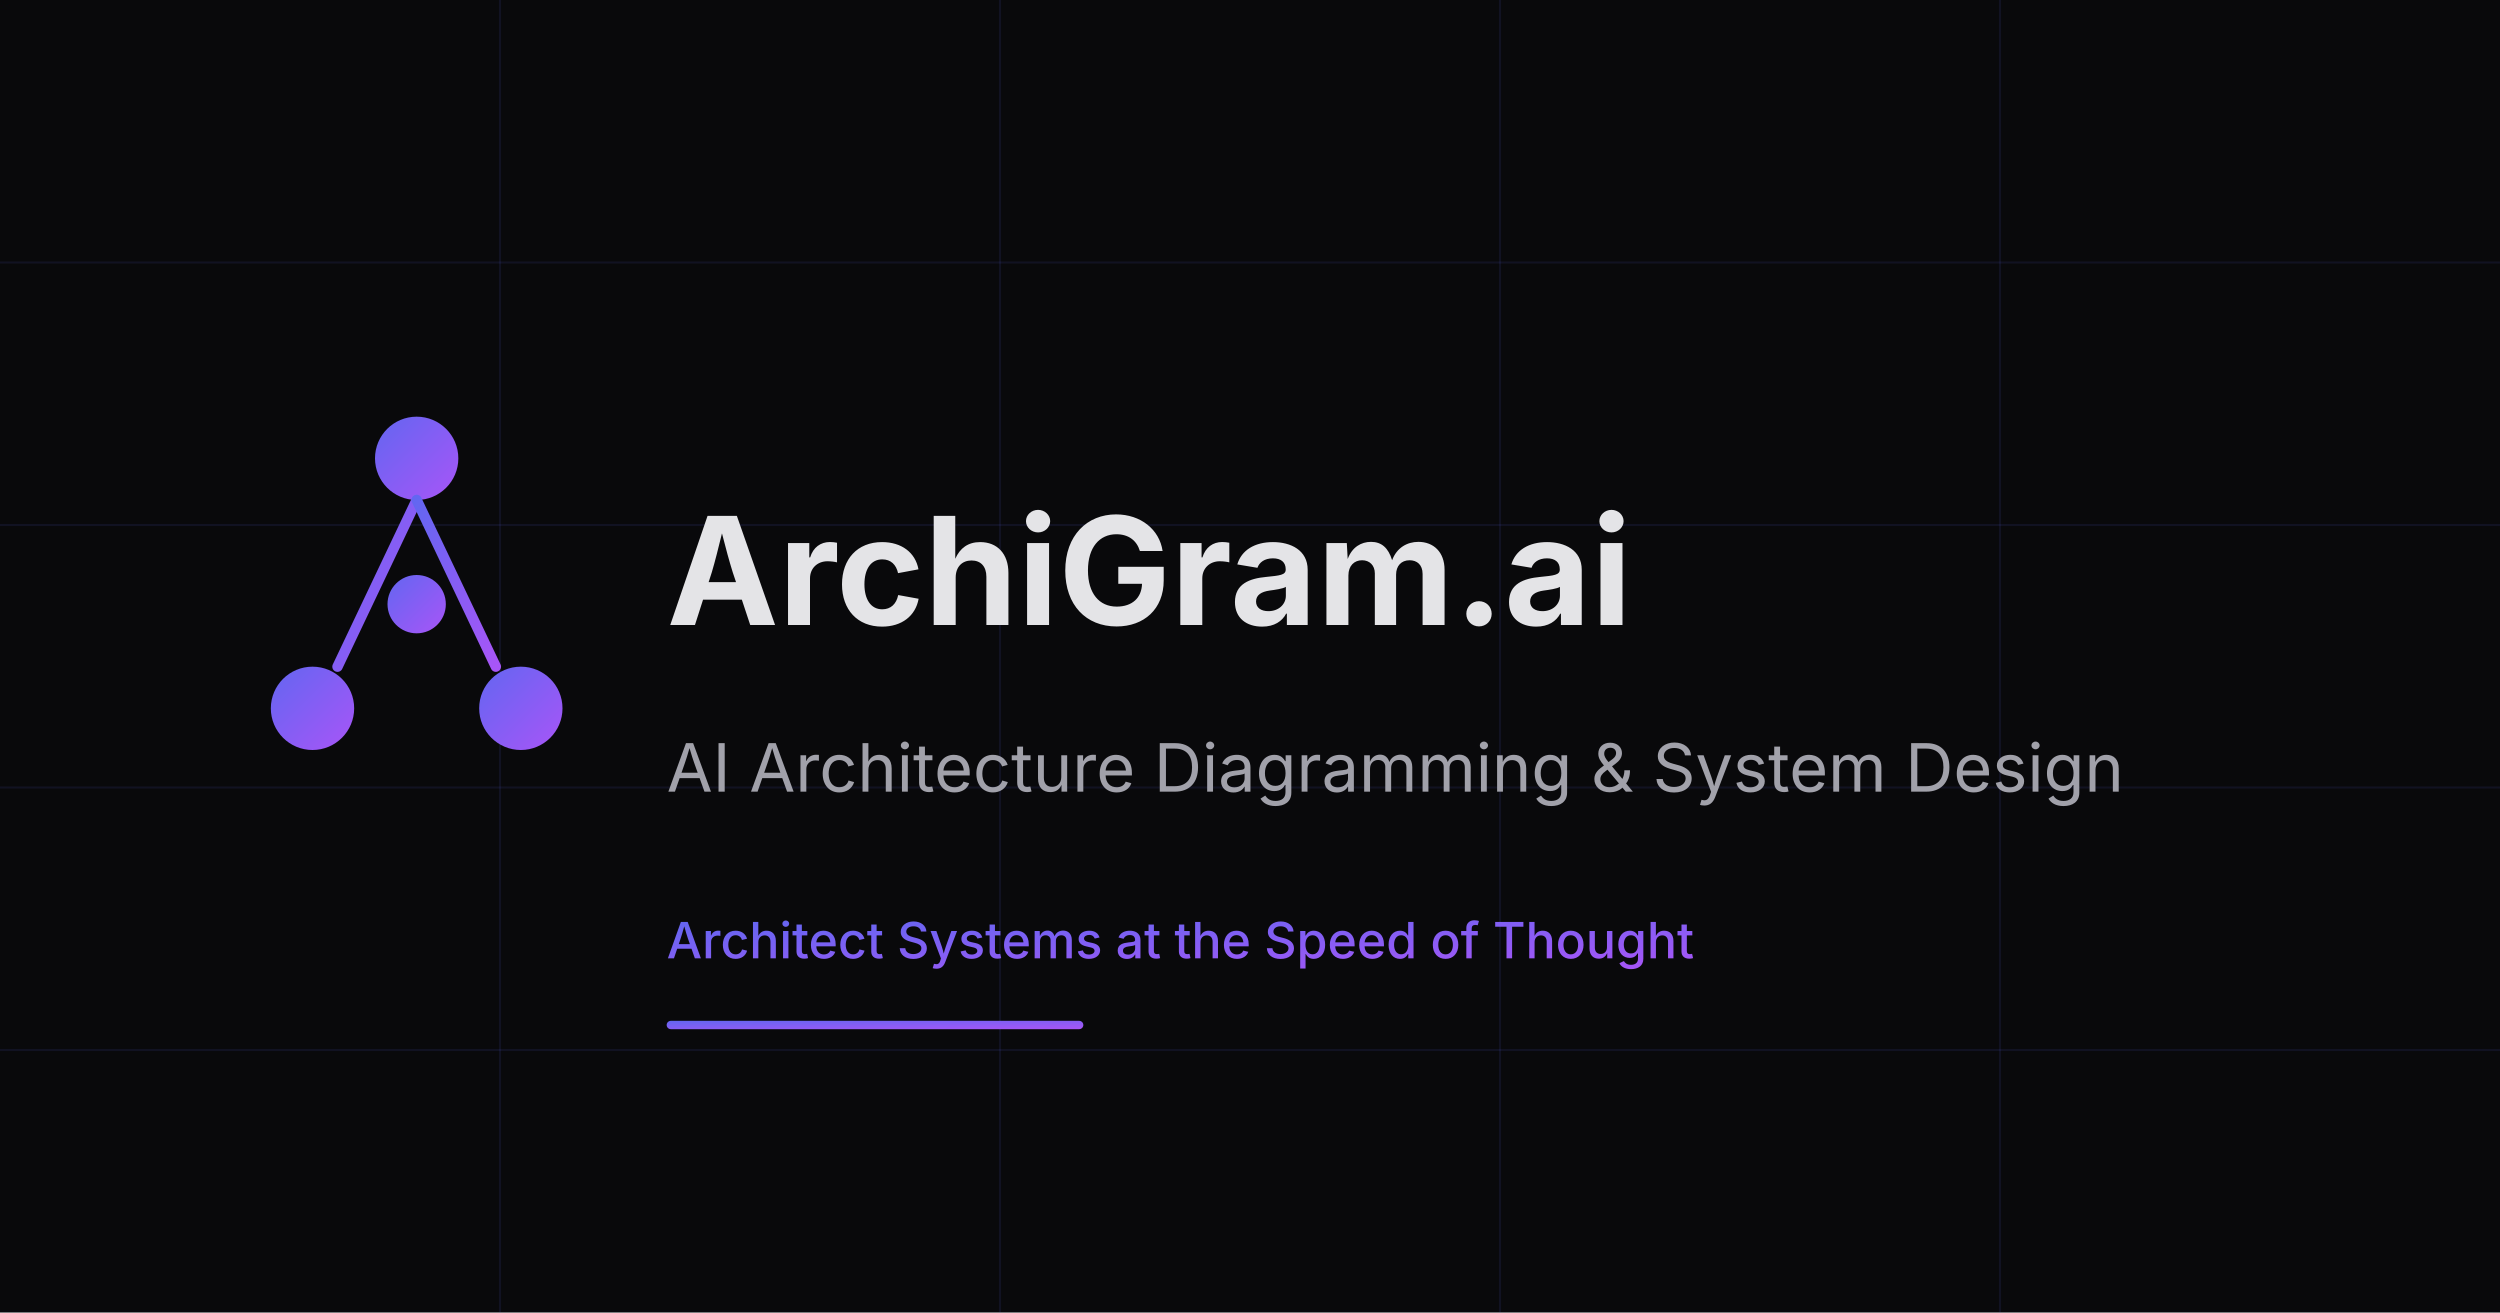
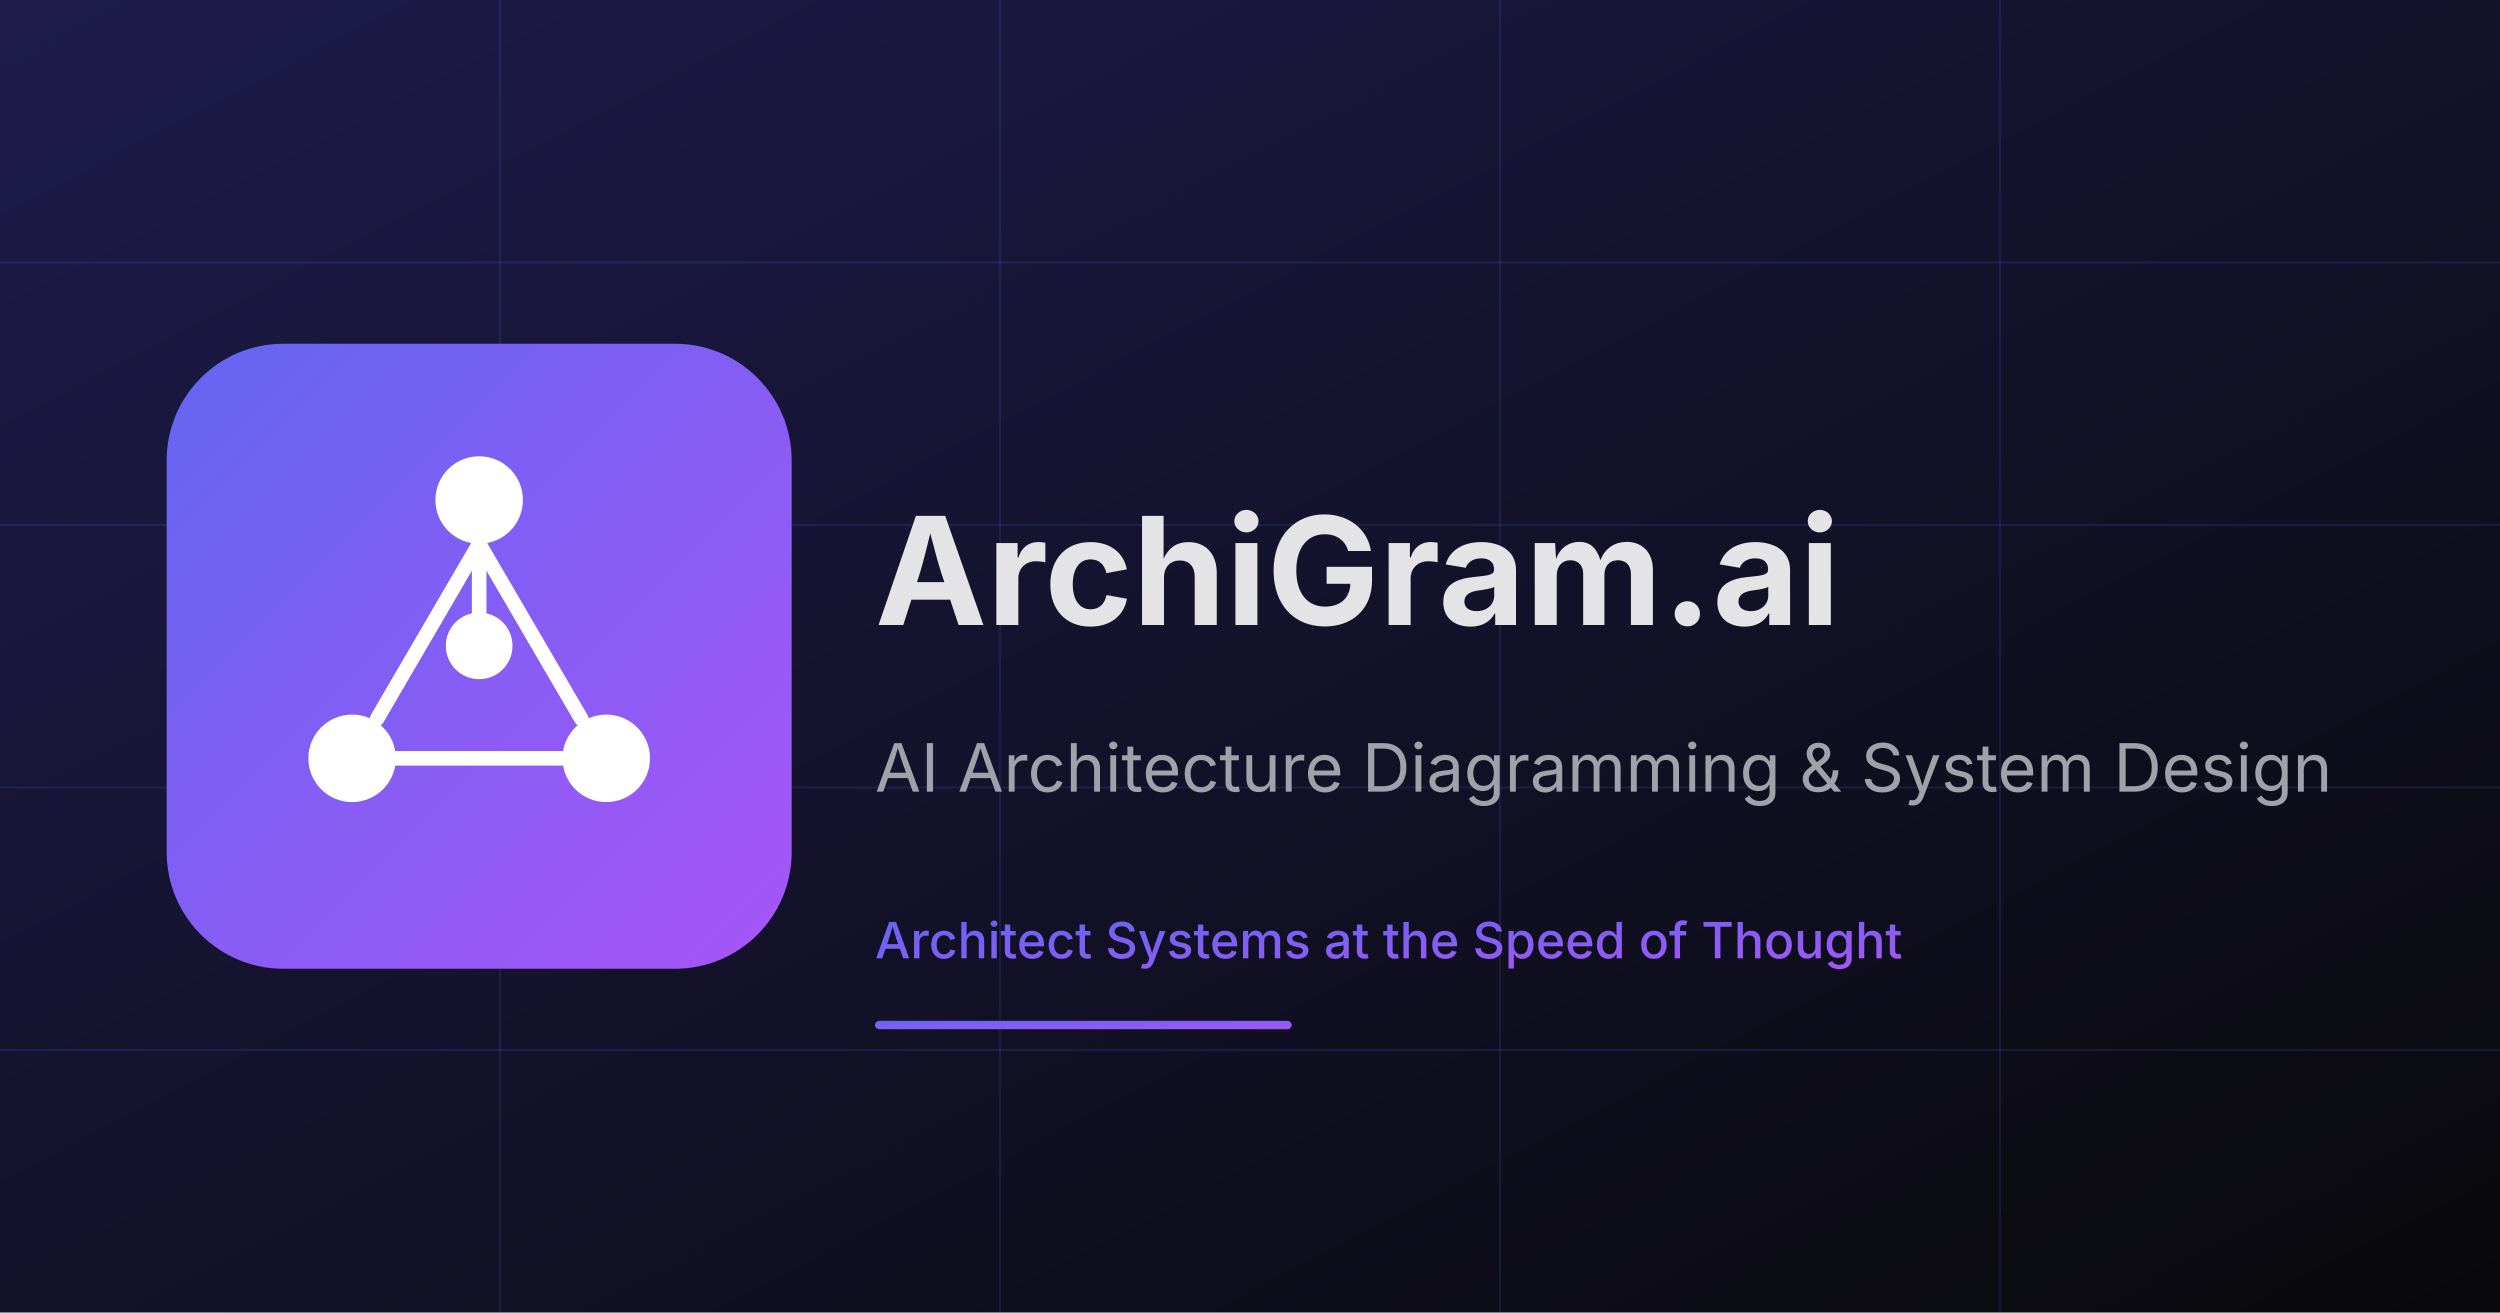
<svg xmlns="http://www.w3.org/2000/svg" viewBox="0 0 1200 630">
  <defs>
-     <linearGradient id="grad" x1="0%" y1="0%" x2="100%" y2="100%">
+     <linearGradient id="bgGrad" x1="0%" y1="0%" x2="100%" y2="100%">
+       <stop offset="0%" style="stop-color:#1e1b4b" />
+       <stop offset="100%" style="stop-color:#09090b" />
+     </linearGradient>
+     <linearGradient id="logoGrad" x1="0%" y1="0%" x2="100%" y2="100%">
      <stop offset="0%" style="stop-color:#6366f1" />
      <stop offset="100%" style="stop-color:#a855f7" />
    </linearGradient>
-     <linearGradient id="textGrad" x1="0%" y1="0%" x2="100%" y2="0%">
-       <stop offset="0%" style="stop-color:#e4e4e7" />
-       <stop offset="100%" style="stop-color:#a1a1aa" />
-     </linearGradient>
  </defs>
-   <rect width="1200" height="630" fill="#09090b" />
-   <g stroke="rgba(99,102,241,0.1)" stroke-width="1" fill="none">
+   <rect width="1200" height="630" fill="url(#bgGrad)" />
+   <g stroke="rgba(99,102,241,0.15)" stroke-width="1" fill="none">
    <line x1="0" y1="126" x2="1200" y2="126" />
    <line x1="0" y1="252" x2="1200" y2="252" />
    <line x1="0" y1="378" x2="1200" y2="378" />
    <line x1="0" y1="504" x2="1200" y2="504" />
    <line x1="240" y1="0" x2="240" y2="630" />
    <line x1="480" y1="0" x2="480" y2="630" />
    <line x1="720" y1="0" x2="720" y2="630" />
    <line x1="960" y1="0" x2="960" y2="630" />
  </g>
-   <g transform="translate(100, 180)">
-     <g fill="url(#grad)">
-       <circle cx="100" cy="40" r="20" />
-       <circle cx="50" cy="160" r="20" />
-       <circle cx="150" cy="160" r="20" />
-       <circle cx="100" cy="110" r="14" />
+   <g transform="translate(80, 165)">
+     <rect width="300" height="300" rx="56" fill="url(#logoGrad)" />
+     <g fill="#ffffff">
+       <circle cx="150" cy="75" r="21" />
+       <circle cx="89" cy="199" r="21" />
+       <circle cx="211" cy="199" r="21" />
+       <circle cx="150" cy="145" r="16" />
    </g>
-     <g stroke="url(#grad)" stroke-width="5" stroke-linecap="round" fill="none">
-       <line x1="100" y1="60" x2="62" y2="140" />
-       <line x1="100" y1="60" x2="138" y2="140" />
-       <line x1="70" y1="160" x2="130" y2="160" />
-       <line x1="100" y1="110" x2="100" y2="60" />
+     <g stroke="#ffffff" stroke-width="7" stroke-linecap="round" fill="none">
+       <line x1="150" y1="96" x2="101" y2="180" />
+       <line x1="150" y1="96" x2="199" y2="180" />
+       <line x1="110" y1="199" x2="190" y2="199" />
+       <line x1="150" y1="145" x2="150" y2="96" />
    </g>
  </g>
-   <text x="320" y="300" font-family="Inter, system-ui, sans-serif" font-size="72" font-weight="700" fill="#e4e4e7">ArchiGram.ai</text>
-   <text x="320" y="380" font-family="Inter, system-ui, sans-serif" font-size="32" font-weight="400" fill="#a1a1aa">AI Architecture Diagramming &amp; System Design</text>
-   <text x="320" y="460" font-family="Inter, system-ui, sans-serif" font-size="24" font-weight="500" fill="url(#grad)">Architect Systems at the Speed of Thought</text>
-   <rect x="320" y="490" width="200" height="4" rx="2" fill="url(#grad)" />
+   <text x="420" y="300" font-family="Inter, system-ui, sans-serif" font-size="72" font-weight="700" fill="#e4e4e7">ArchiGram.ai</text>
+   <text x="420" y="380" font-family="Inter, system-ui, sans-serif" font-size="32" font-weight="400" fill="#a1a1aa">AI Architecture Diagramming &amp; System Design</text>
+   <text x="420" y="460" font-family="Inter, system-ui, sans-serif" font-size="24" font-weight="500" fill="url(#logoGrad)">Architect Systems at the Speed of Thought</text>
+   <rect x="420" y="490" width="200" height="4" rx="2" fill="url(#logoGrad)" />
</svg>
